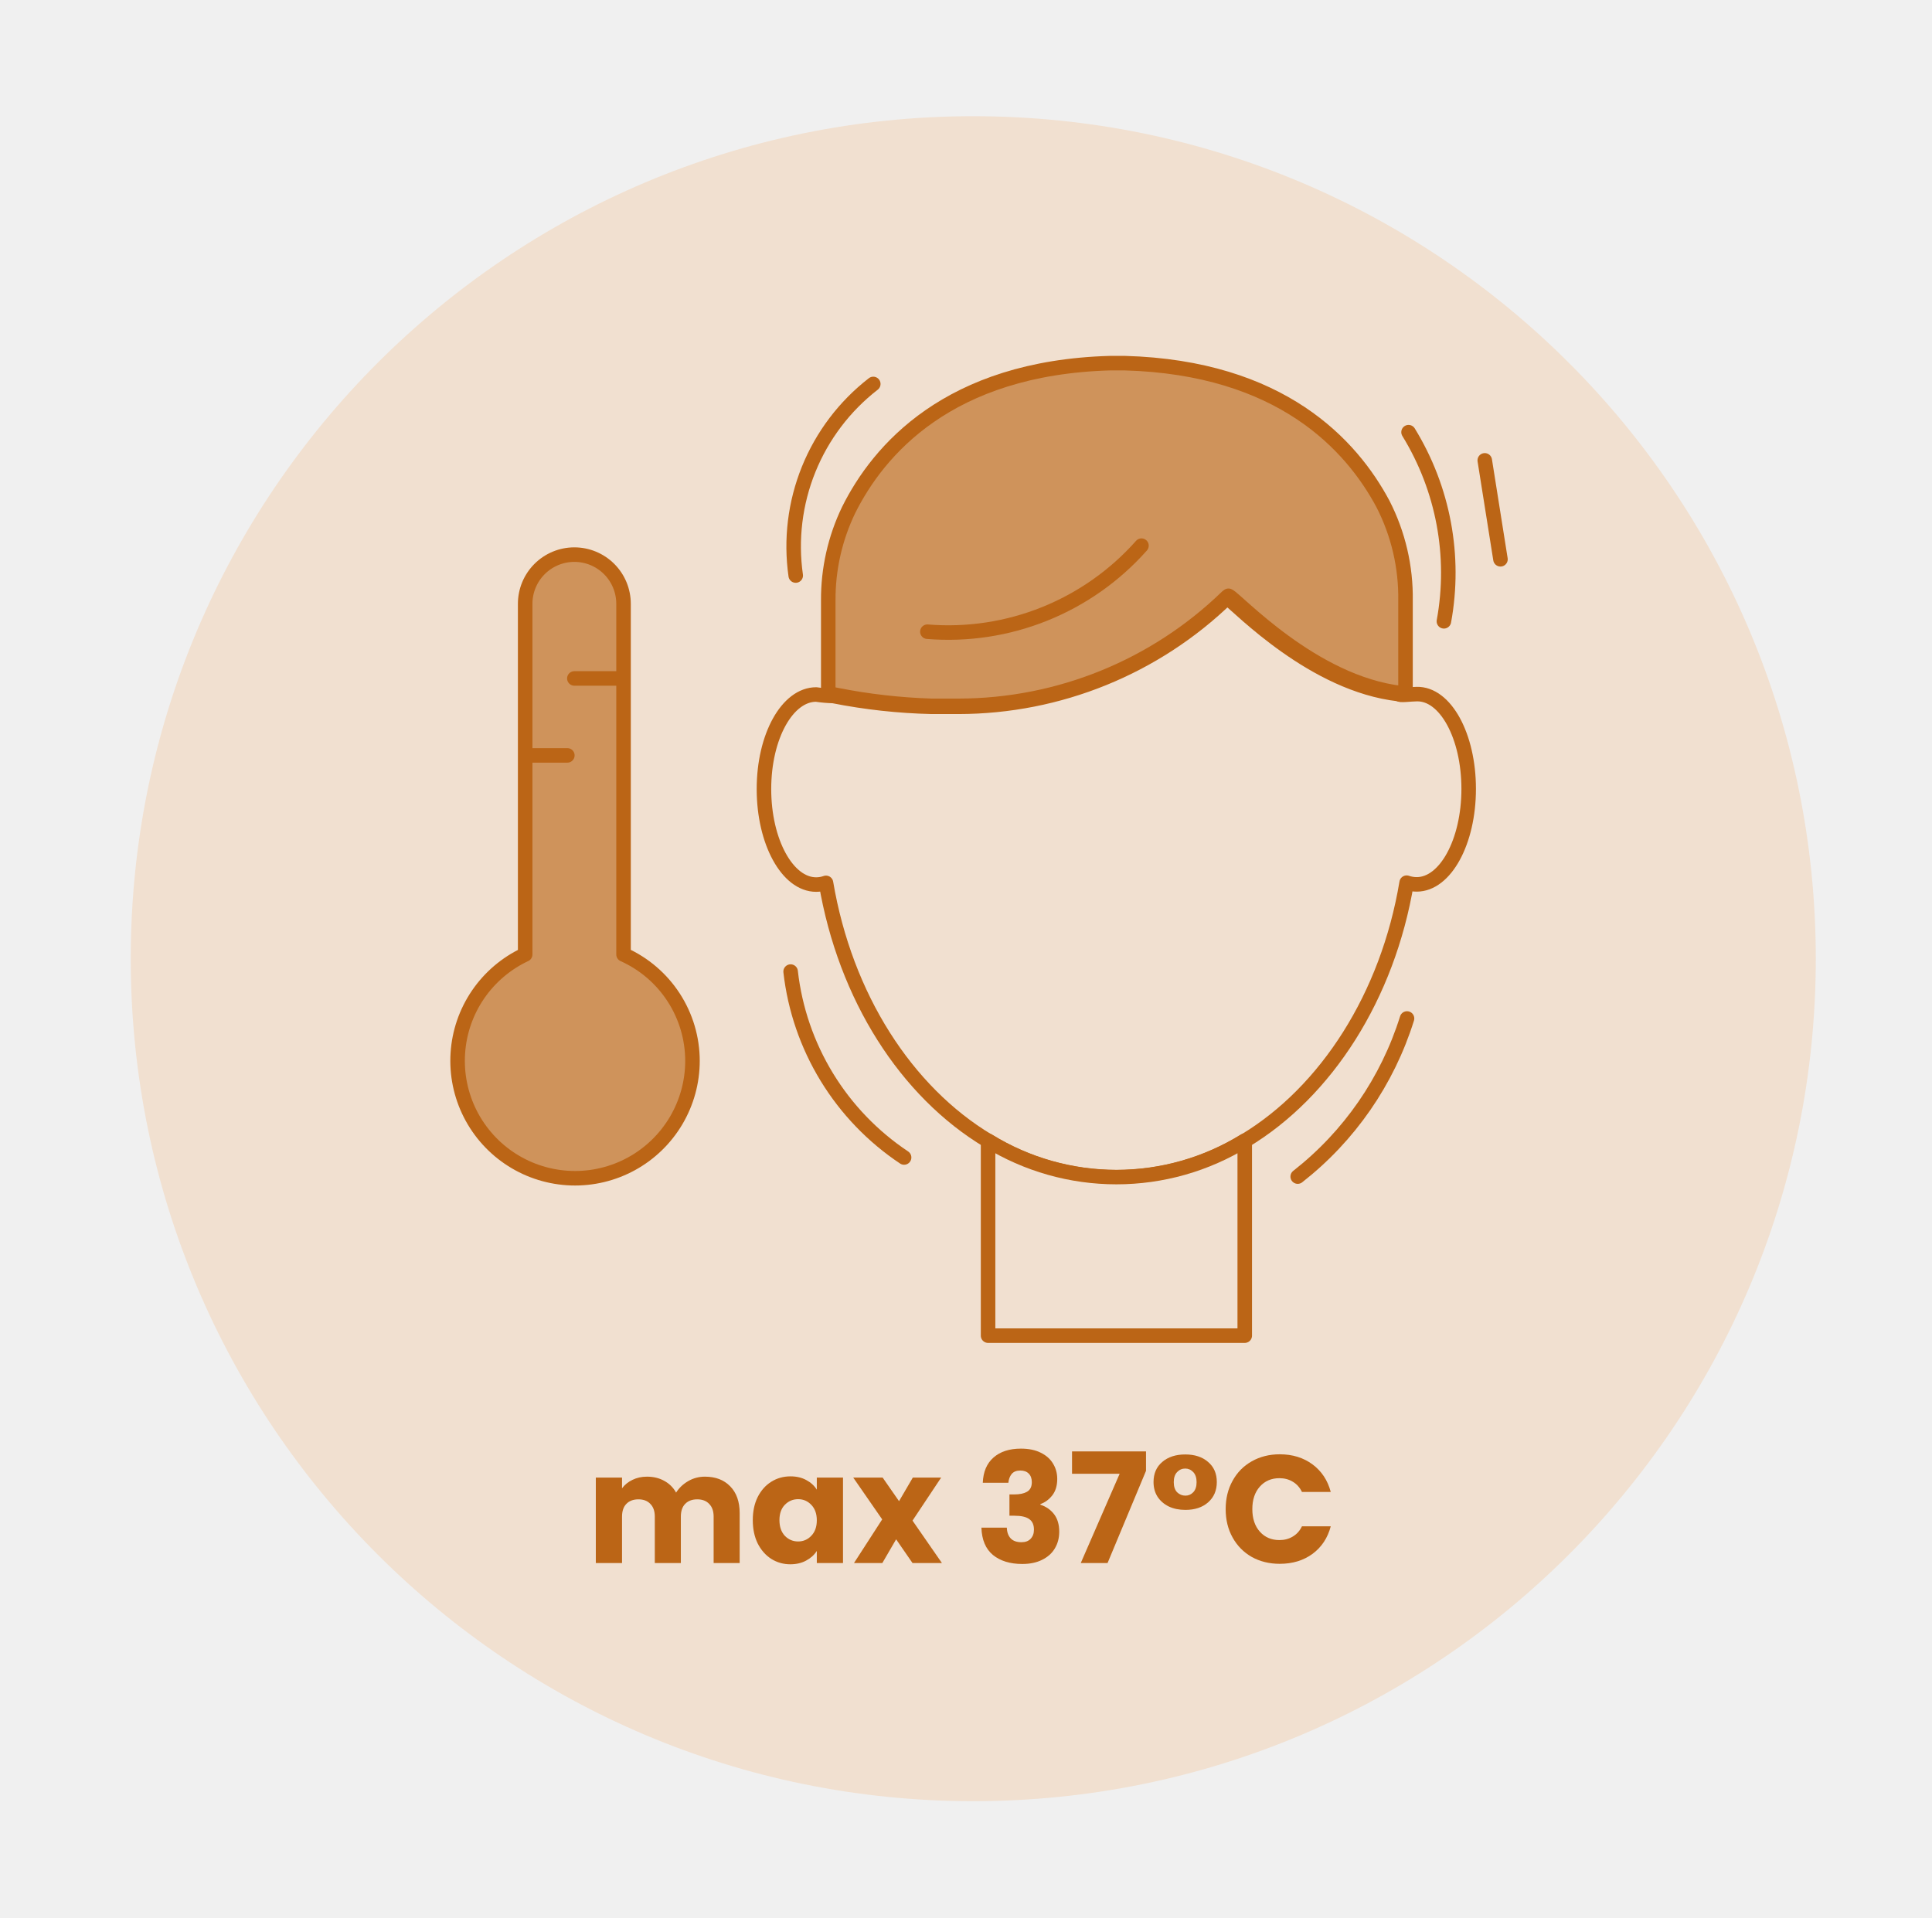
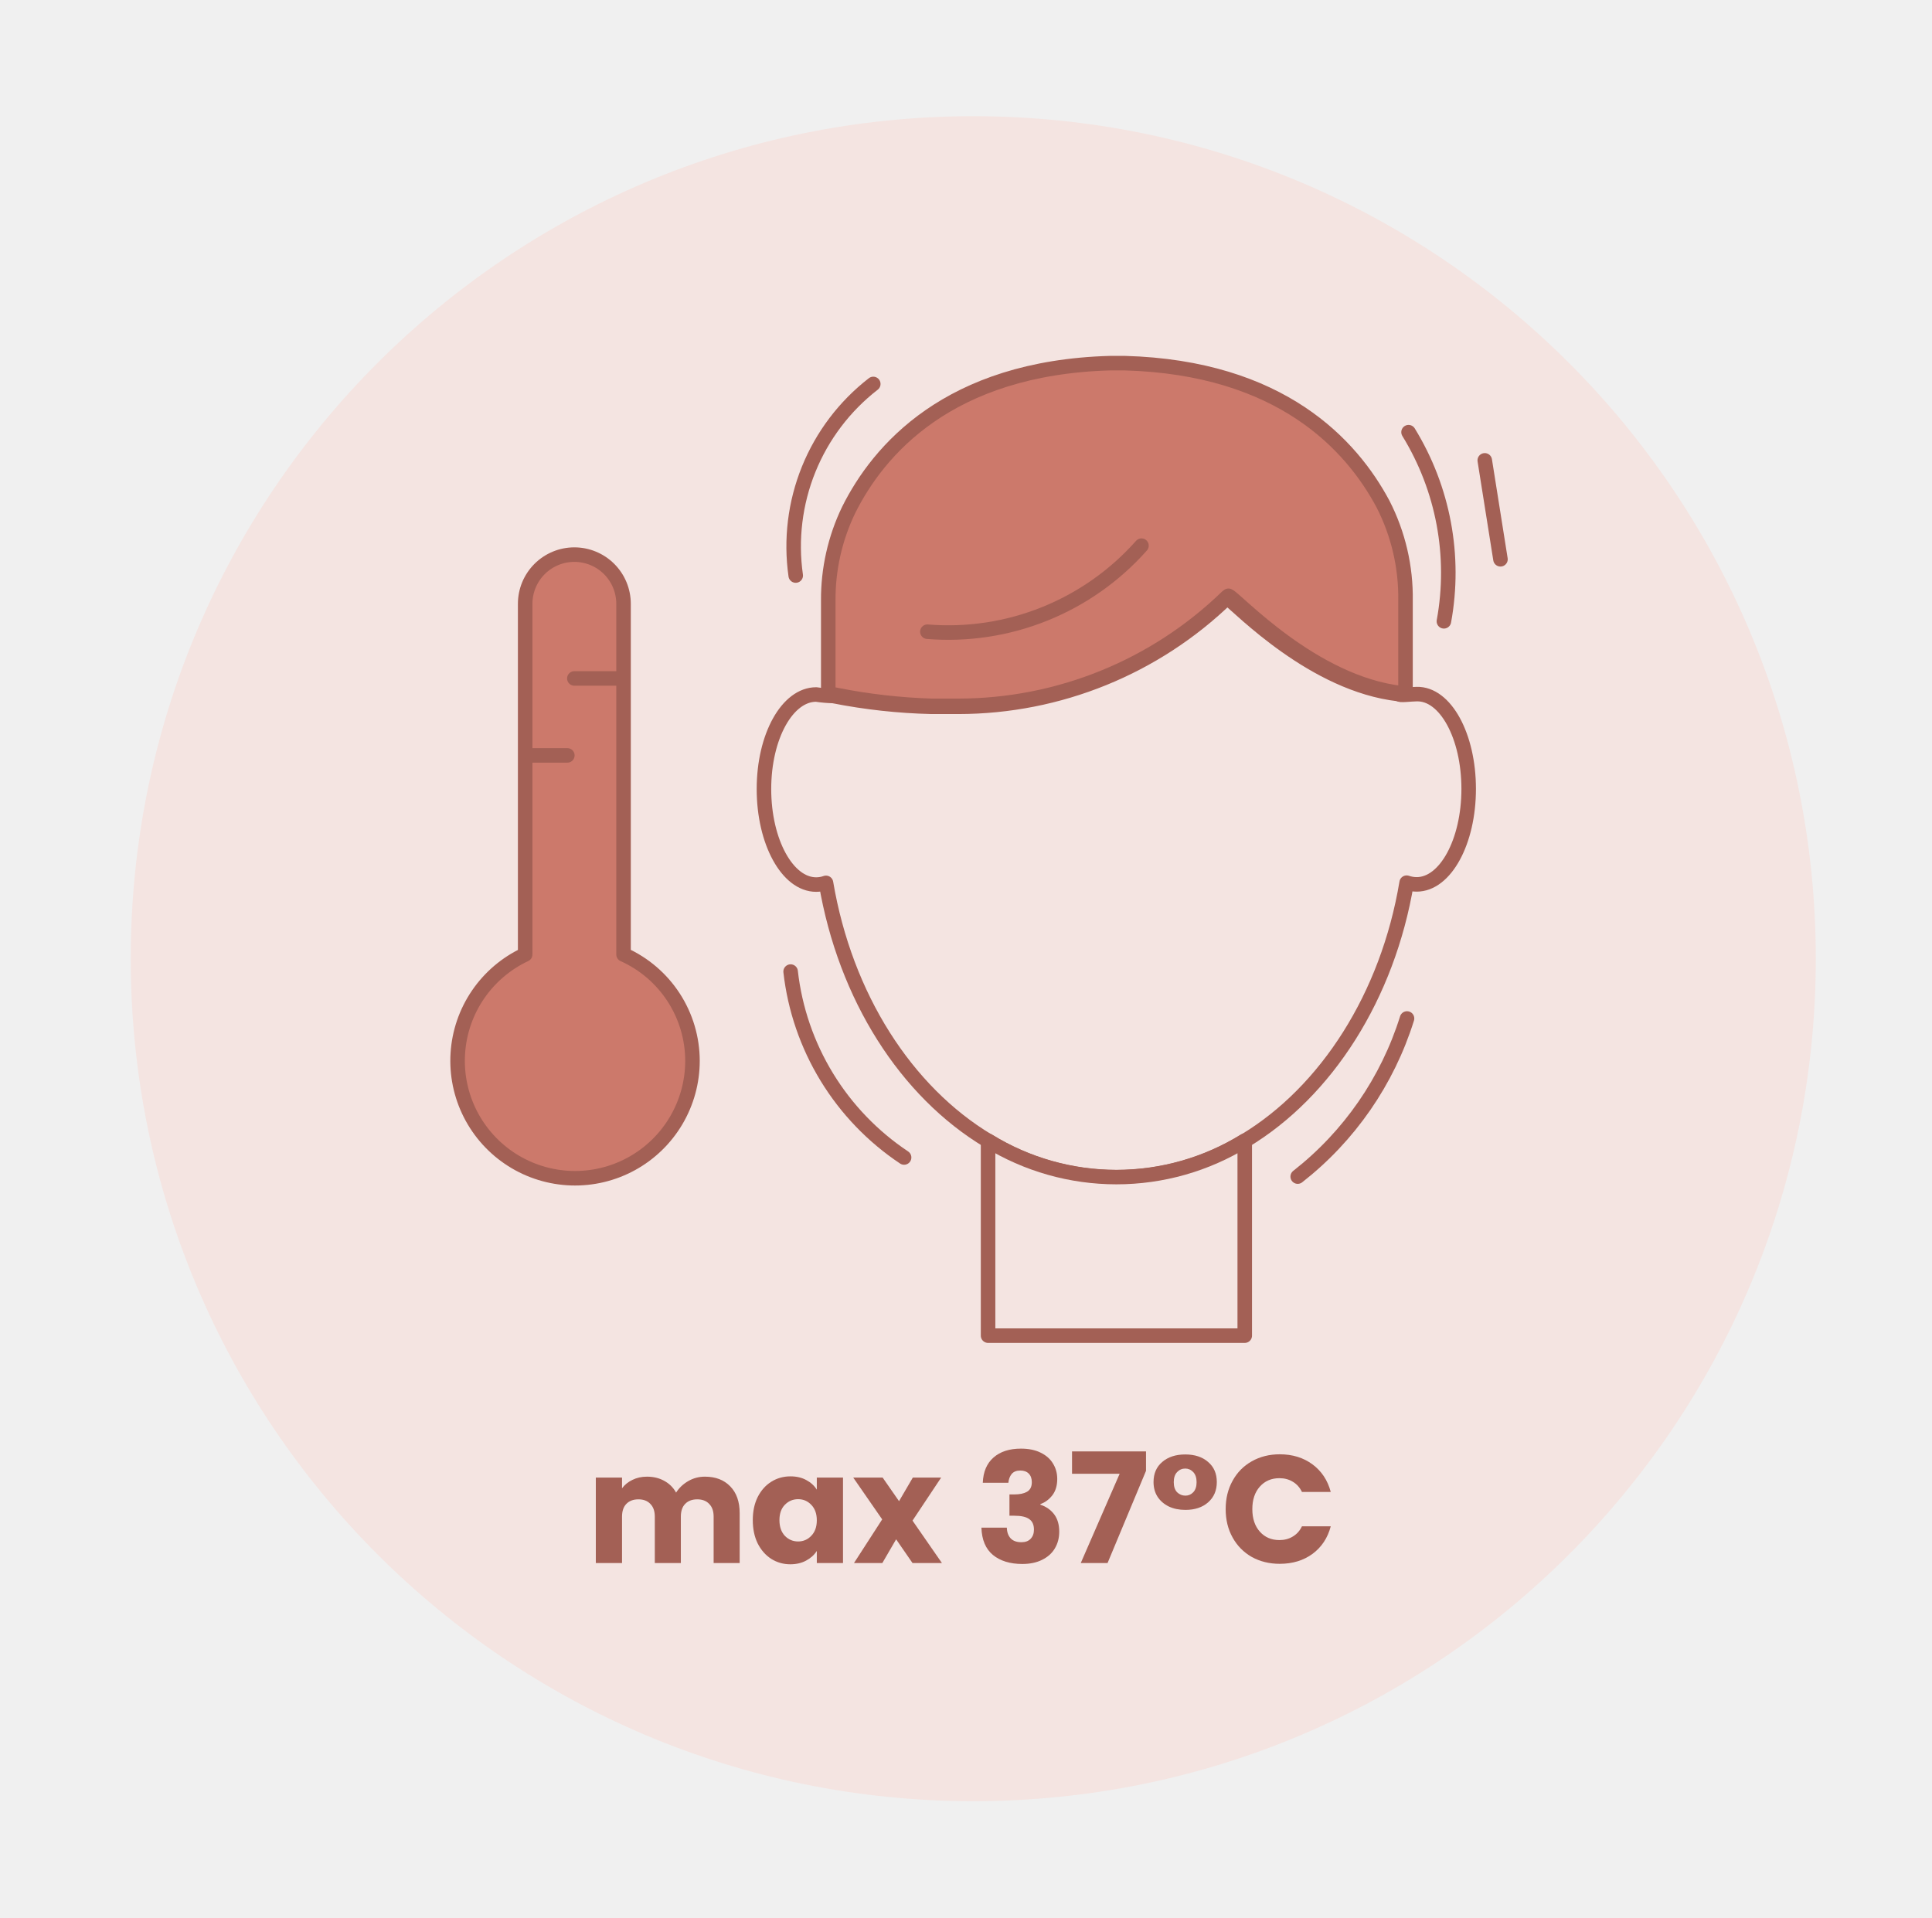
<svg xmlns="http://www.w3.org/2000/svg" width="133" height="132" viewBox="0 0 133 132" fill="none">
-   <path d="M67 124C99.032 124 125 98.032 125 66C125 33.968 99.032 8 67 8C34.968 8 9 33.968 9 66C9 98.032 34.968 124 67 124Z" fill="#F1E0D0" />
-   <path d="M84.478 41.054C79.524 45.864 72.894 48.559 65.989 48.567C72.866 48.493 79.453 45.781 84.387 40.989L84.478 41.054Z" fill="white" stroke="#BB6516" stroke-linecap="round" stroke-linejoin="round" />
-   <path d="M101.105 54.309C101.105 57.941 99.504 60.884 97.525 60.884C97.29 60.884 97.056 60.844 96.834 60.767C95.532 68.579 91.314 75.154 85.689 78.54C83.034 80.178 79.975 81.046 76.855 81.046C73.734 81.046 70.675 80.178 68.02 78.54C62.382 75.154 58.19 68.631 56.862 60.78C56.644 60.858 56.415 60.897 56.185 60.897C54.205 60.897 52.591 57.954 52.591 54.322C52.591 50.689 54.205 47.812 56.185 47.812C56.577 47.87 56.973 47.905 57.369 47.916C59.596 48.357 61.857 48.605 64.127 48.658C64.765 48.658 65.429 48.658 65.989 48.658C72.894 48.649 79.524 45.955 84.478 41.145C85.376 41.835 90.454 47.134 96.301 47.785C96.301 47.903 97.134 47.785 97.525 47.785C99.504 47.733 101.105 50.676 101.105 54.309Z" fill="#F1E0D0" stroke="#BB6516" stroke-linecap="round" stroke-linejoin="round" />
-   <path d="M85.689 78.54V91.951H68.02V78.527C70.675 80.166 73.734 81.034 76.855 81.034C79.975 81.034 83.034 80.166 85.689 78.527V78.54Z" fill="#F1E0D0" />
-   <path d="M85.689 78.54V91.951H68.02V78.527C70.675 80.166 73.734 81.034 76.855 81.034C79.975 81.034 83.034 80.166 85.689 78.527V78.54Z" stroke="#BB6516" stroke-linecap="round" stroke-linejoin="round" />
-   <path d="M96.756 41.341V47.721H96.496C90.363 47.031 85.077 41.211 84.569 41.015L84.478 41.08C79.524 45.89 72.894 48.585 65.989 48.593C65.39 48.593 64.765 48.593 64.127 48.593C61.94 48.524 59.763 48.276 57.617 47.851L57.018 47.734V41.341C57.005 39.182 57.486 37.048 58.424 35.104C60.455 31.029 65.273 25.312 76.431 25H77.421C88.202 25.299 93.046 30.651 95.207 34.7C96.259 36.754 96.791 39.034 96.756 41.341Z" fill="#CF935B" stroke="#BB6516" stroke-linecap="round" stroke-linejoin="round" />
-   <path d="M96.965 29.753C99.356 33.643 100.224 38.282 99.399 42.773L96.965 29.753Z" fill="#F1E0D0" />
-   <path d="M96.965 29.753C99.356 33.643 100.224 38.282 99.399 42.773" stroke="#BB6516" stroke-linecap="round" stroke-linejoin="round" />
-   <path d="M54.427 66.887C54.718 69.461 55.569 71.939 56.918 74.15C58.268 76.361 60.084 78.25 62.239 79.686" fill="#F1E0D0" />
-   <path d="M54.427 66.887C54.718 69.461 55.569 71.939 56.918 74.15C58.268 76.361 60.084 78.25 62.239 79.686" stroke="#BB6516" stroke-linecap="round" stroke-linejoin="round" />
-   <path d="M96.86 70.116C95.514 74.424 92.889 78.22 89.335 81.001L96.86 70.116Z" fill="#F1E0D0" />
-   <path d="M96.86 70.116C95.514 74.424 92.889 78.22 89.335 81.001" stroke="#BB6516" stroke-linecap="round" stroke-linejoin="round" />
-   <path d="M102.212 31.693C102.576 33.958 102.928 36.237 103.293 38.503L102.212 31.693Z" fill="white" />
-   <path d="M102.212 31.693C102.576 33.958 102.928 36.237 103.293 38.503" stroke="#BB6516" stroke-linecap="round" stroke-linejoin="round" />
-   <path d="M60.117 26.433C58.142 27.964 56.607 29.991 55.669 32.308C54.732 34.625 54.424 37.148 54.778 39.622" fill="#F1E0D0" />
-   <path d="M60.117 26.433C58.142 27.964 56.607 29.991 55.669 32.308C54.732 34.625 54.424 37.148 54.778 39.622" stroke="#BB6516" stroke-linecap="round" stroke-linejoin="round" />
-   <path d="M63.841 43.489C66.588 43.713 69.351 43.294 71.909 42.265C74.467 41.237 76.751 39.628 78.58 37.565" fill="#CF935B" />
-   <path d="M63.841 43.489C66.588 43.713 69.351 43.294 71.909 42.265C74.467 41.237 76.751 39.628 78.58 37.565" stroke="#BB6516" stroke-linecap="round" stroke-linejoin="round" />
-   <path d="M47.671 73.034C47.67 74.483 47.28 75.904 46.542 77.15C45.804 78.396 44.745 79.421 43.475 80.118C42.205 80.815 40.772 81.158 39.324 81.111C37.877 81.064 36.468 80.629 35.246 79.852C34.024 79.075 33.033 77.984 32.377 76.693C31.721 75.401 31.424 73.958 31.517 72.513C31.609 71.067 32.088 69.673 32.904 68.476C33.72 67.28 34.842 66.324 36.153 65.709V41.568C36.153 40.67 36.51 39.809 37.145 39.174C37.78 38.539 38.641 38.182 39.539 38.182C40.437 38.182 41.299 38.539 41.934 39.174C42.569 39.809 42.925 40.67 42.925 41.568V65.709C44.338 66.344 45.537 67.372 46.379 68.672C47.22 69.971 47.669 71.486 47.671 73.034Z" fill="#CF935B" stroke="#BB6516" stroke-linecap="round" stroke-linejoin="round" />
-   <path d="M39.539 46.706H42.672" stroke="#BB6516" stroke-linecap="round" stroke-linejoin="round" />
-   <path d="M36.591 52.004H39.056" stroke="#BB6516" stroke-linecap="round" stroke-linejoin="round" />
-   <path d="M48.526 101.659C49.257 101.659 49.837 101.88 50.266 102.323C50.702 102.766 50.919 103.381 50.919 104.169V107.606H49.127V104.411C49.127 104.032 49.025 103.74 48.821 103.536C48.624 103.325 48.35 103.22 47.998 103.22C47.647 103.22 47.369 103.325 47.165 103.536C46.968 103.74 46.87 104.032 46.87 104.411V107.606H45.077V104.411C45.077 104.032 44.975 103.74 44.771 103.536C44.575 103.325 44.3 103.22 43.949 103.22C43.597 103.22 43.32 103.325 43.116 103.536C42.919 103.74 42.821 104.032 42.821 104.411V107.606H41.017V101.722H42.821V102.46C43.003 102.214 43.242 102.021 43.538 101.88C43.833 101.733 44.167 101.659 44.539 101.659C44.982 101.659 45.376 101.754 45.721 101.944C46.072 102.133 46.346 102.404 46.543 102.756C46.747 102.432 47.025 102.169 47.376 101.965C47.728 101.761 48.111 101.659 48.526 101.659Z" fill="#BB6516" />
-   <path d="M51.822 104.654C51.822 104.049 51.934 103.518 52.16 103.061C52.392 102.604 52.704 102.253 53.098 102.007C53.492 101.761 53.931 101.638 54.416 101.638C54.831 101.638 55.193 101.722 55.502 101.891C55.819 102.06 56.061 102.281 56.23 102.555V101.722H58.033V107.606H56.23V106.773C56.054 107.048 55.808 107.269 55.492 107.438C55.182 107.606 54.82 107.691 54.406 107.691C53.928 107.691 53.492 107.568 53.098 107.322C52.704 107.069 52.392 106.714 52.16 106.257C51.934 105.793 51.822 105.258 51.822 104.654ZM56.23 104.664C56.23 104.214 56.103 103.859 55.85 103.599C55.604 103.339 55.302 103.209 54.944 103.209C54.585 103.209 54.279 103.339 54.026 103.599C53.78 103.852 53.657 104.204 53.657 104.654C53.657 105.104 53.78 105.462 54.026 105.729C54.279 105.989 54.585 106.12 54.944 106.12C55.302 106.12 55.604 105.989 55.85 105.729C56.103 105.469 56.23 105.114 56.23 104.664Z" fill="#BB6516" />
-   <path d="M62.818 107.606L61.69 105.972L60.74 107.606H58.789L60.73 104.601L58.737 101.722H60.761L61.89 103.346L62.839 101.722H64.79L62.818 104.685L64.843 107.606H62.818Z" fill="#BB6516" />
-   <path d="M67.656 102.081C67.684 101.328 67.93 100.748 68.394 100.341C68.858 99.933 69.488 99.729 70.282 99.729C70.809 99.729 71.259 99.82 71.632 100.003C72.011 100.186 72.296 100.436 72.486 100.752C72.683 101.068 72.781 101.423 72.781 101.817C72.781 102.281 72.665 102.661 72.433 102.956C72.201 103.244 71.931 103.441 71.621 103.546V103.589C72.022 103.722 72.338 103.944 72.57 104.253C72.802 104.562 72.918 104.96 72.918 105.445C72.918 105.881 72.816 106.267 72.612 106.605C72.416 106.935 72.124 107.195 71.737 107.385C71.358 107.575 70.904 107.67 70.377 107.67C69.533 107.67 68.858 107.462 68.352 107.048C67.853 106.633 67.589 106.007 67.561 105.17H69.312C69.319 105.48 69.407 105.726 69.576 105.909C69.744 106.084 69.99 106.172 70.314 106.172C70.588 106.172 70.799 106.095 70.946 105.94C71.101 105.779 71.178 105.568 71.178 105.308C71.178 104.97 71.069 104.728 70.852 104.58C70.641 104.425 70.3 104.348 69.829 104.348H69.491V102.882H69.829C70.187 102.882 70.475 102.822 70.693 102.703C70.918 102.576 71.031 102.355 71.031 102.038C71.031 101.785 70.96 101.589 70.82 101.448C70.679 101.307 70.486 101.237 70.24 101.237C69.973 101.237 69.772 101.318 69.639 101.48C69.512 101.641 69.438 101.842 69.417 102.081H67.656Z" fill="#BB6516" />
-   <path d="M78.892 101.258L76.245 107.606H74.4L77.078 101.458H73.799V99.919H78.892V101.258Z" fill="#BB6516" />
-   <path d="M79.41 102.028C79.41 101.444 79.611 100.984 80.011 100.646C80.412 100.302 80.939 100.13 81.593 100.13C82.247 100.13 82.771 100.302 83.165 100.646C83.565 100.984 83.766 101.444 83.766 102.028C83.766 102.611 83.565 103.079 83.165 103.43C82.771 103.775 82.251 103.947 81.604 103.947C81.175 103.947 80.795 103.87 80.465 103.715C80.135 103.553 79.874 103.329 79.685 103.04C79.502 102.752 79.41 102.415 79.41 102.028ZM82.374 102.038C82.374 101.736 82.296 101.504 82.142 101.342C81.987 101.181 81.804 101.1 81.593 101.1C81.375 101.1 81.189 101.181 81.034 101.342C80.88 101.504 80.802 101.736 80.802 102.038C80.802 102.341 80.88 102.573 81.034 102.734C81.196 102.889 81.386 102.966 81.604 102.966C81.815 102.966 81.994 102.889 82.142 102.734C82.296 102.573 82.374 102.341 82.374 102.038Z" fill="#BB6516" />
-   <path d="M84.376 103.894C84.376 103.163 84.534 102.513 84.851 101.944C85.167 101.367 85.606 100.921 86.169 100.604C86.738 100.281 87.382 100.119 88.099 100.119C88.978 100.119 89.73 100.351 90.355 100.815C90.981 101.279 91.399 101.912 91.61 102.713H89.628C89.48 102.404 89.269 102.169 88.995 102.007C88.728 101.845 88.422 101.764 88.078 101.764C87.522 101.764 87.072 101.958 86.728 102.344C86.383 102.731 86.211 103.248 86.211 103.894C86.211 104.541 86.383 105.058 86.728 105.445C87.072 105.831 87.522 106.025 88.078 106.025C88.422 106.025 88.728 105.944 88.995 105.782C89.269 105.62 89.48 105.385 89.628 105.076H91.61C91.399 105.877 90.981 106.51 90.355 106.974C89.73 107.431 88.978 107.659 88.099 107.659C87.382 107.659 86.738 107.501 86.169 107.185C85.606 106.861 85.167 106.415 84.851 105.845C84.534 105.276 84.376 104.626 84.376 103.894Z" fill="#BB6516" />
+   <path d="M67 124C99.032 124 125 98.032 125 66C125 33.968 99.032 8 67 8C34.968 8 9 33.968 9 66C9 98.032 34.968 124 67 124Z" fill="#F4E4E1" />
+   <path d="M84.478 41.054C79.524 45.864 72.894 48.559 65.989 48.567C72.866 48.493 79.453 45.781 84.387 40.989L84.478 41.054Z" fill="white" stroke="#A36055" stroke-linecap="round" stroke-linejoin="round" />
+   <path d="M101.105 54.309C101.105 57.941 99.504 60.884 97.525 60.884C97.29 60.884 97.056 60.844 96.834 60.767C95.532 68.579 91.314 75.154 85.689 78.54C83.034 80.178 79.975 81.046 76.855 81.046C73.734 81.046 70.675 80.178 68.02 78.54C62.382 75.154 58.19 68.631 56.862 60.78C56.644 60.858 56.415 60.897 56.185 60.897C54.205 60.897 52.591 57.954 52.591 54.322C52.591 50.689 54.205 47.812 56.185 47.812C56.577 47.87 56.973 47.905 57.369 47.916C59.596 48.357 61.857 48.605 64.127 48.658C64.765 48.658 65.429 48.658 65.989 48.658C72.894 48.649 79.524 45.955 84.478 41.145C85.376 41.835 90.454 47.134 96.301 47.785C96.301 47.903 97.134 47.785 97.525 47.785C99.504 47.733 101.105 50.676 101.105 54.309Z" fill="#F4E4E1" stroke="#A36055" stroke-linecap="round" stroke-linejoin="round" />
+   <path d="M85.689 78.54V91.951H68.02V78.527C70.675 80.166 73.734 81.034 76.855 81.034C79.975 81.034 83.034 80.166 85.689 78.527V78.54Z" fill="#F4E4E1" />
+   <path d="M85.689 78.54V91.951H68.02V78.527C70.675 80.166 73.734 81.034 76.855 81.034C79.975 81.034 83.034 80.166 85.689 78.527V78.54Z" stroke="#A36055" stroke-linecap="round" stroke-linejoin="round" />
+   <path d="M96.756 41.341V47.721H96.496C90.363 47.031 85.077 41.211 84.569 41.015L84.478 41.08C79.524 45.89 72.894 48.585 65.989 48.593C65.39 48.593 64.765 48.593 64.127 48.593C61.94 48.524 59.763 48.276 57.617 47.851L57.018 47.734V41.341C57.005 39.182 57.486 37.048 58.424 35.104C60.455 31.029 65.273 25.312 76.431 25H77.421C88.202 25.299 93.045 30.651 95.207 34.7C96.259 36.754 96.791 39.034 96.756 41.341V41.341Z" fill="#CC796B" stroke="#A36055" stroke-linecap="round" stroke-linejoin="round" />
+   <path d="M96.965 29.753C99.356 33.643 100.224 38.282 99.399 42.773Z" fill="#F4E4E1" />
+   <path d="M96.965 29.753C99.356 33.643 100.224 38.282 99.399 42.773" stroke="#A36055" stroke-linecap="round" stroke-linejoin="round" />
+   <path d="M54.427 66.887C54.718 69.461 55.569 71.939 56.918 74.15C58.268 76.361 60.084 78.25 62.239 79.686" fill="#F4E4E1" />
+   <path d="M54.427 66.887C54.718 69.461 55.569 71.939 56.918 74.15C58.268 76.361 60.084 78.25 62.239 79.686" stroke="#A36055" stroke-linecap="round" stroke-linejoin="round" />
+   <path d="M96.86 70.116C95.514 74.424 92.889 78.22 89.335 81.001Z" fill="#F4E4E1" />
+   <path d="M96.86 70.116C95.514 74.424 92.889 78.22 89.335 81.001" stroke="#A36055" stroke-linecap="round" stroke-linejoin="round" />
+   <path d="M102.212 31.693C102.576 33.958 102.928 36.237 103.293 38.503Z" fill="white" />
+   <path d="M102.212 31.693C102.576 33.958 102.928 36.237 103.293 38.503" stroke="#A36055" stroke-linecap="round" stroke-linejoin="round" />
+   <path d="M60.117 26.433C58.142 27.964 56.607 29.991 55.669 32.308C54.732 34.625 54.424 37.148 54.778 39.622" fill="#F4E4E1" />
+   <path d="M60.117 26.433C58.142 27.964 56.607 29.991 55.669 32.308C54.732 34.625 54.424 37.148 54.778 39.622" stroke="#A36055" stroke-linecap="round" stroke-linejoin="round" />
+   <path d="M63.841 43.489C66.588 43.713 69.351 43.294 71.909 42.265C74.467 41.237 76.751 39.628 78.58 37.565" fill="#CC796B" />
+   <path d="M63.841 43.489C66.588 43.713 69.351 43.294 71.909 42.265C74.467 41.237 76.751 39.628 78.58 37.565" stroke="#A36055" stroke-linecap="round" stroke-linejoin="round" />
+   <path d="M47.671 73.034C47.67 74.483 47.28 75.904 46.542 77.15C45.804 78.396 44.745 79.421 43.475 80.118C42.205 80.815 40.772 81.158 39.324 81.111C37.877 81.064 36.468 80.629 35.246 79.852C34.024 79.075 33.033 77.984 32.377 76.693C31.721 75.401 31.424 73.958 31.517 72.513C31.609 71.067 32.088 69.673 32.904 68.476C33.72 67.28 34.842 66.324 36.153 65.709V41.568C36.153 40.67 36.51 39.809 37.145 39.174C37.78 38.539 38.641 38.182 39.539 38.182C40.437 38.182 41.299 38.539 41.934 39.174C42.569 39.809 42.925 40.67 42.925 41.568V65.709C44.338 66.344 45.537 67.372 46.379 68.672C47.22 69.971 47.669 71.486 47.671 73.034V73.034Z" fill="#CC796B" stroke="#A36055" stroke-linecap="round" stroke-linejoin="round" />
+   <path d="M39.539 46.706H42.672" stroke="#A36055" stroke-linecap="round" stroke-linejoin="round" />
+   <path d="M36.591 52.004H39.056" stroke="#A36055" stroke-linecap="round" stroke-linejoin="round" />
+   <path d="M48.526 101.659C49.257 101.659 49.837 101.88 50.266 102.323C50.702 102.766 50.919 103.381 50.919 104.169V107.606H49.127V104.411C49.127 104.032 49.025 103.74 48.821 103.536C48.624 103.325 48.35 103.22 47.998 103.22C47.647 103.22 47.369 103.325 47.165 103.536C46.968 103.74 46.87 104.032 46.87 104.411V107.606H45.077V104.411C45.077 104.032 44.975 103.74 44.771 103.536C44.575 103.325 44.3 103.22 43.949 103.22C43.597 103.22 43.32 103.325 43.116 103.536C42.919 103.74 42.821 104.032 42.821 104.411V107.606H41.017V101.722H42.821V102.46C43.003 102.214 43.242 102.021 43.538 101.88C43.833 101.733 44.167 101.659 44.539 101.659C44.982 101.659 45.376 101.754 45.721 101.944C46.072 102.133 46.346 102.404 46.543 102.756C46.747 102.432 47.025 102.169 47.376 101.965C47.728 101.761 48.111 101.659 48.526 101.659Z" fill="#A36055" />
+   <path d="M51.822 104.654C51.822 104.049 51.934 103.518 52.16 103.061C52.392 102.604 52.704 102.253 53.098 102.007C53.492 101.761 53.931 101.638 54.416 101.638C54.831 101.638 55.193 101.722 55.502 101.891C55.819 102.06 56.061 102.281 56.23 102.555V101.722H58.033V107.606H56.23V106.773C56.054 107.048 55.808 107.269 55.492 107.438C55.182 107.606 54.82 107.691 54.406 107.691C53.928 107.691 53.492 107.568 53.098 107.322C52.704 107.069 52.392 106.714 52.16 106.257C51.934 105.793 51.822 105.258 51.822 104.654ZM56.23 104.664C56.23 104.214 56.103 103.859 55.85 103.599C55.604 103.339 55.302 103.209 54.944 103.209C54.585 103.209 54.279 103.339 54.026 103.599C53.78 103.852 53.657 104.204 53.657 104.654C53.657 105.104 53.78 105.462 54.026 105.729C54.279 105.989 54.585 106.12 54.944 106.12C55.302 106.12 55.604 105.989 55.85 105.729C56.103 105.469 56.23 105.114 56.23 104.664Z" fill="#A36055" />
+   <path d="M62.818 107.606L61.69 105.972L60.74 107.606H58.789L60.73 104.601L58.737 101.722H60.761L61.89 103.346L62.839 101.722H64.79L62.818 104.685L64.843 107.606H62.818Z" fill="#A36055" />
+   <path d="M67.656 102.081C67.684 101.328 67.93 100.748 68.394 100.341C68.858 99.933 69.488 99.729 70.282 99.729C70.809 99.729 71.259 99.82 71.632 100.003C72.011 100.186 72.296 100.436 72.486 100.752C72.683 101.068 72.781 101.423 72.781 101.817C72.781 102.281 72.665 102.661 72.433 102.956C72.201 103.244 71.931 103.441 71.621 103.546V103.589C72.022 103.722 72.338 103.944 72.57 104.253C72.802 104.562 72.918 104.96 72.918 105.445C72.918 105.881 72.816 106.267 72.612 106.605C72.416 106.935 72.124 107.195 71.737 107.385C71.358 107.575 70.904 107.67 70.377 107.67C69.533 107.67 68.858 107.462 68.352 107.048C67.853 106.633 67.589 106.007 67.561 105.17H69.312C69.319 105.48 69.407 105.726 69.576 105.909C69.744 106.084 69.99 106.172 70.314 106.172C70.588 106.172 70.799 106.095 70.946 105.94C71.101 105.779 71.178 105.568 71.178 105.308C71.178 104.97 71.069 104.728 70.852 104.58C70.641 104.425 70.3 104.348 69.829 104.348H69.491V102.882H69.829C70.187 102.882 70.475 102.822 70.693 102.703C70.918 102.576 71.031 102.355 71.031 102.038C71.031 101.785 70.96 101.589 70.82 101.448C70.679 101.307 70.486 101.237 70.24 101.237C69.973 101.237 69.772 101.318 69.639 101.48C69.512 101.641 69.438 101.842 69.417 102.081H67.656Z" fill="#A36055" />
+   <path d="M78.892 101.258L76.245 107.606H74.4L77.078 101.458H73.799V99.919H78.892V101.258Z" fill="#A36055" />
+   <path d="M79.41 102.028C79.41 101.444 79.611 100.984 80.011 100.646C80.412 100.302 80.939 100.13 81.593 100.13C82.247 100.13 82.771 100.302 83.165 100.646C83.565 100.984 83.766 101.444 83.766 102.028C83.766 102.611 83.565 103.079 83.165 103.43C82.771 103.775 82.251 103.947 81.604 103.947C81.175 103.947 80.795 103.87 80.465 103.715C80.135 103.553 79.874 103.329 79.685 103.04C79.502 102.752 79.41 102.415 79.41 102.028ZM82.374 102.038C82.374 101.736 82.296 101.504 82.142 101.342C81.987 101.181 81.804 101.1 81.593 101.1C81.375 101.1 81.189 101.181 81.034 101.342C80.88 101.504 80.802 101.736 80.802 102.038C80.802 102.341 80.88 102.573 81.034 102.734C81.196 102.889 81.386 102.966 81.604 102.966C81.815 102.966 81.994 102.889 82.142 102.734C82.296 102.573 82.374 102.341 82.374 102.038Z" fill="#A36055" />
+   <path d="M84.376 103.894C84.376 103.163 84.534 102.513 84.851 101.944C85.167 101.367 85.606 100.921 86.169 100.604C86.738 100.281 87.382 100.119 88.099 100.119C88.978 100.119 89.73 100.351 90.355 100.815C90.981 101.279 91.399 101.912 91.61 102.713H89.628C89.48 102.404 89.269 102.169 88.995 102.007C88.728 101.845 88.422 101.764 88.078 101.764C87.522 101.764 87.072 101.958 86.728 102.344C86.383 102.731 86.211 103.248 86.211 103.894C86.211 104.541 86.383 105.058 86.728 105.445C87.072 105.831 87.522 106.025 88.078 106.025C88.422 106.025 88.728 105.944 88.995 105.782C89.269 105.62 89.48 105.385 89.628 105.076H91.61C91.399 105.877 90.981 106.51 90.355 106.974C89.73 107.431 88.978 107.659 88.099 107.659C87.382 107.659 86.738 107.501 86.169 107.185C85.606 106.861 85.167 106.415 84.851 105.845C84.534 105.276 84.376 104.626 84.376 103.894Z" fill="#A36055" />
</svg>
